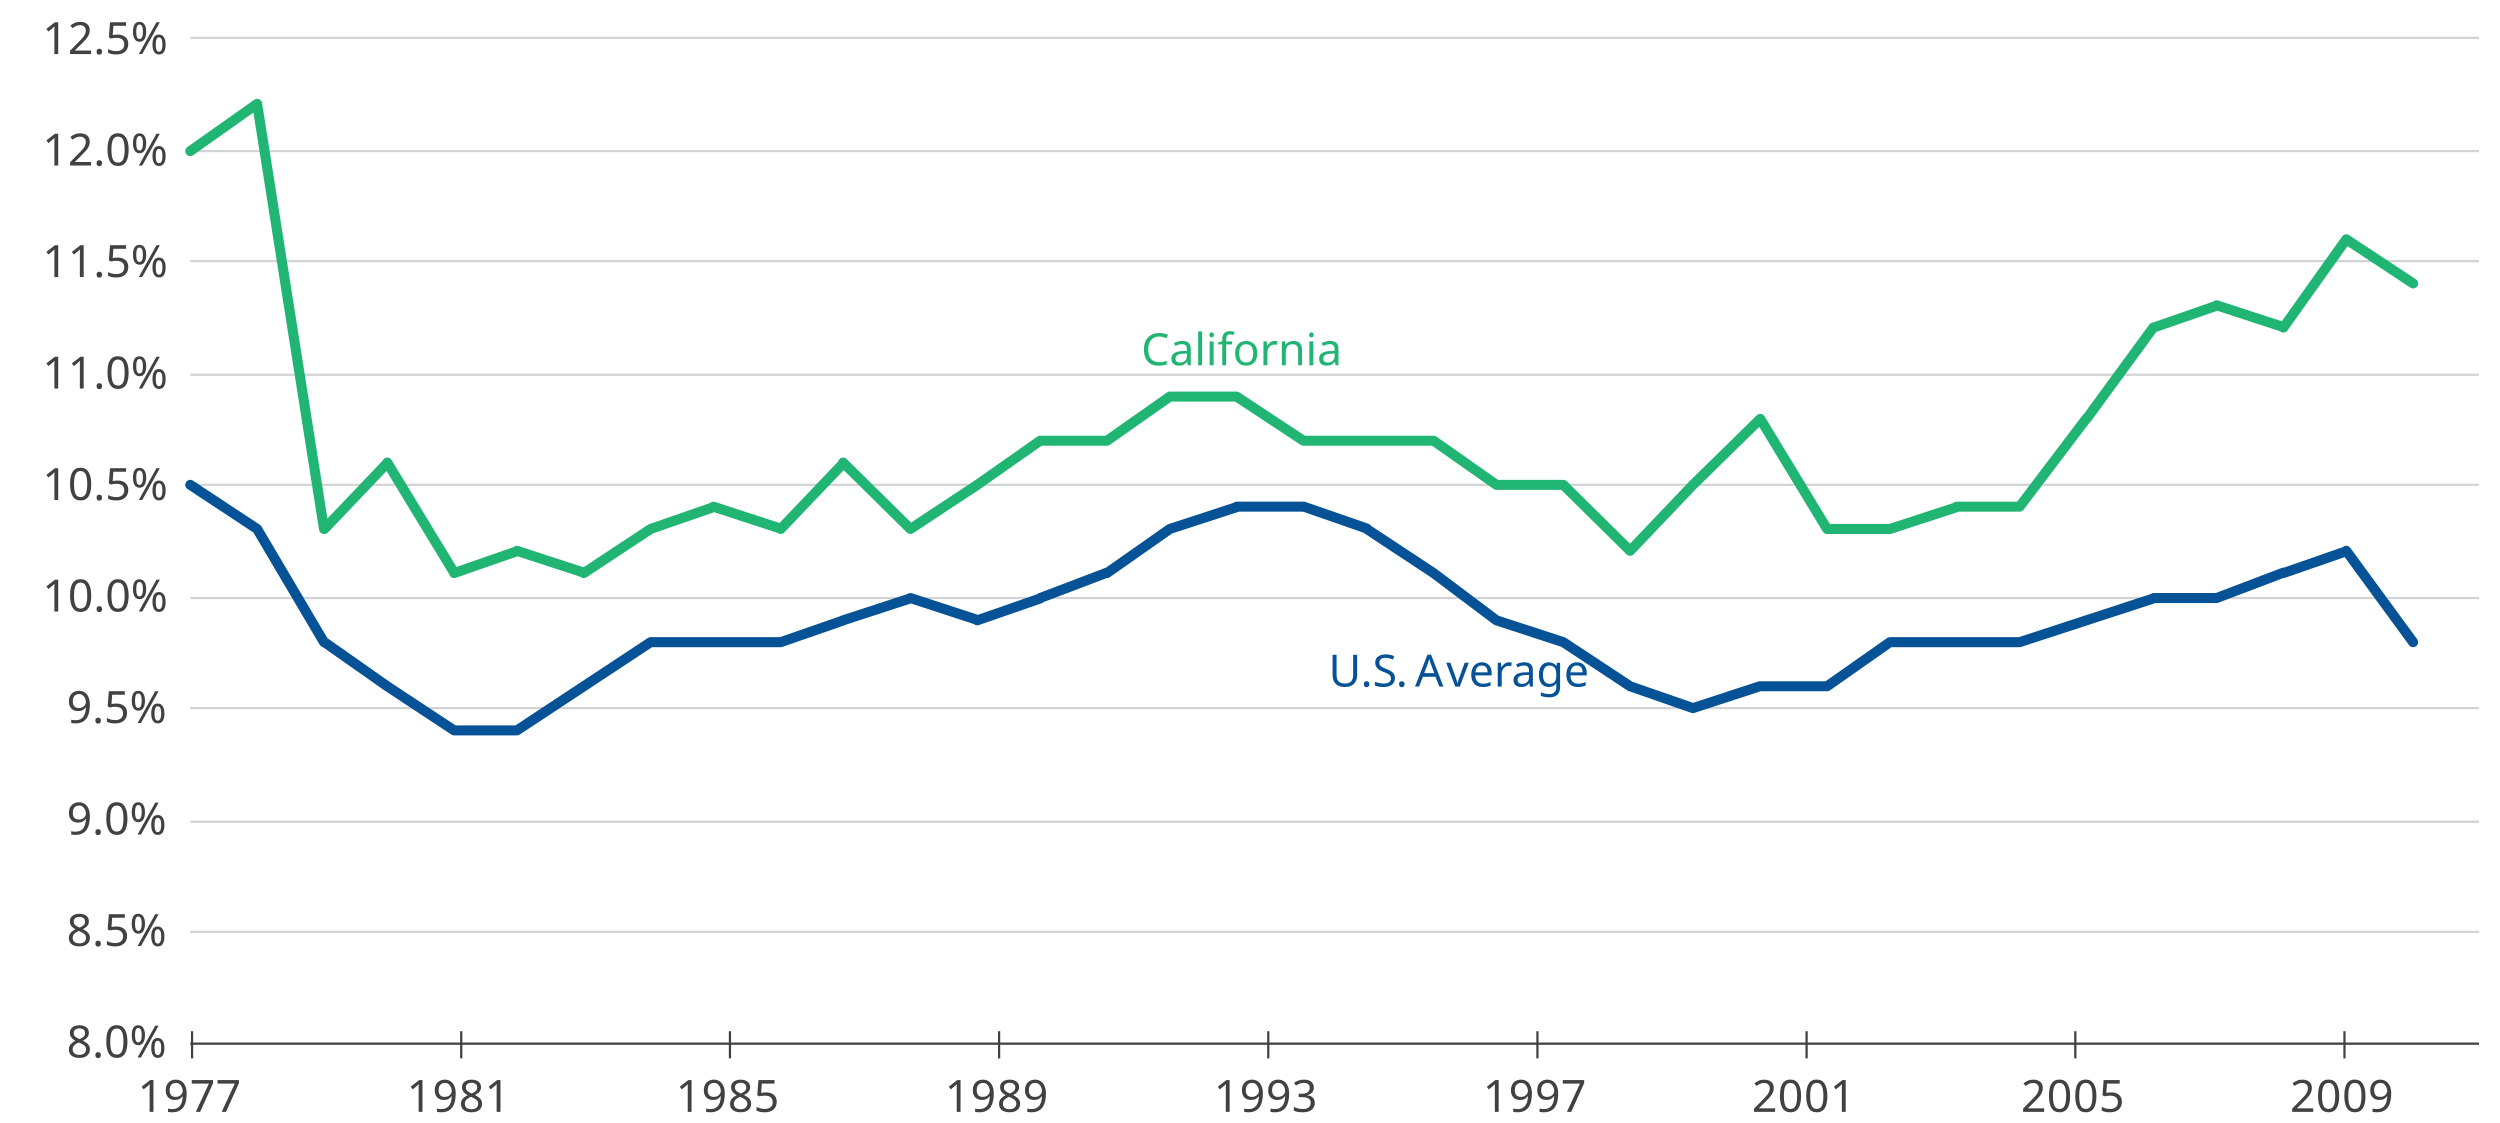
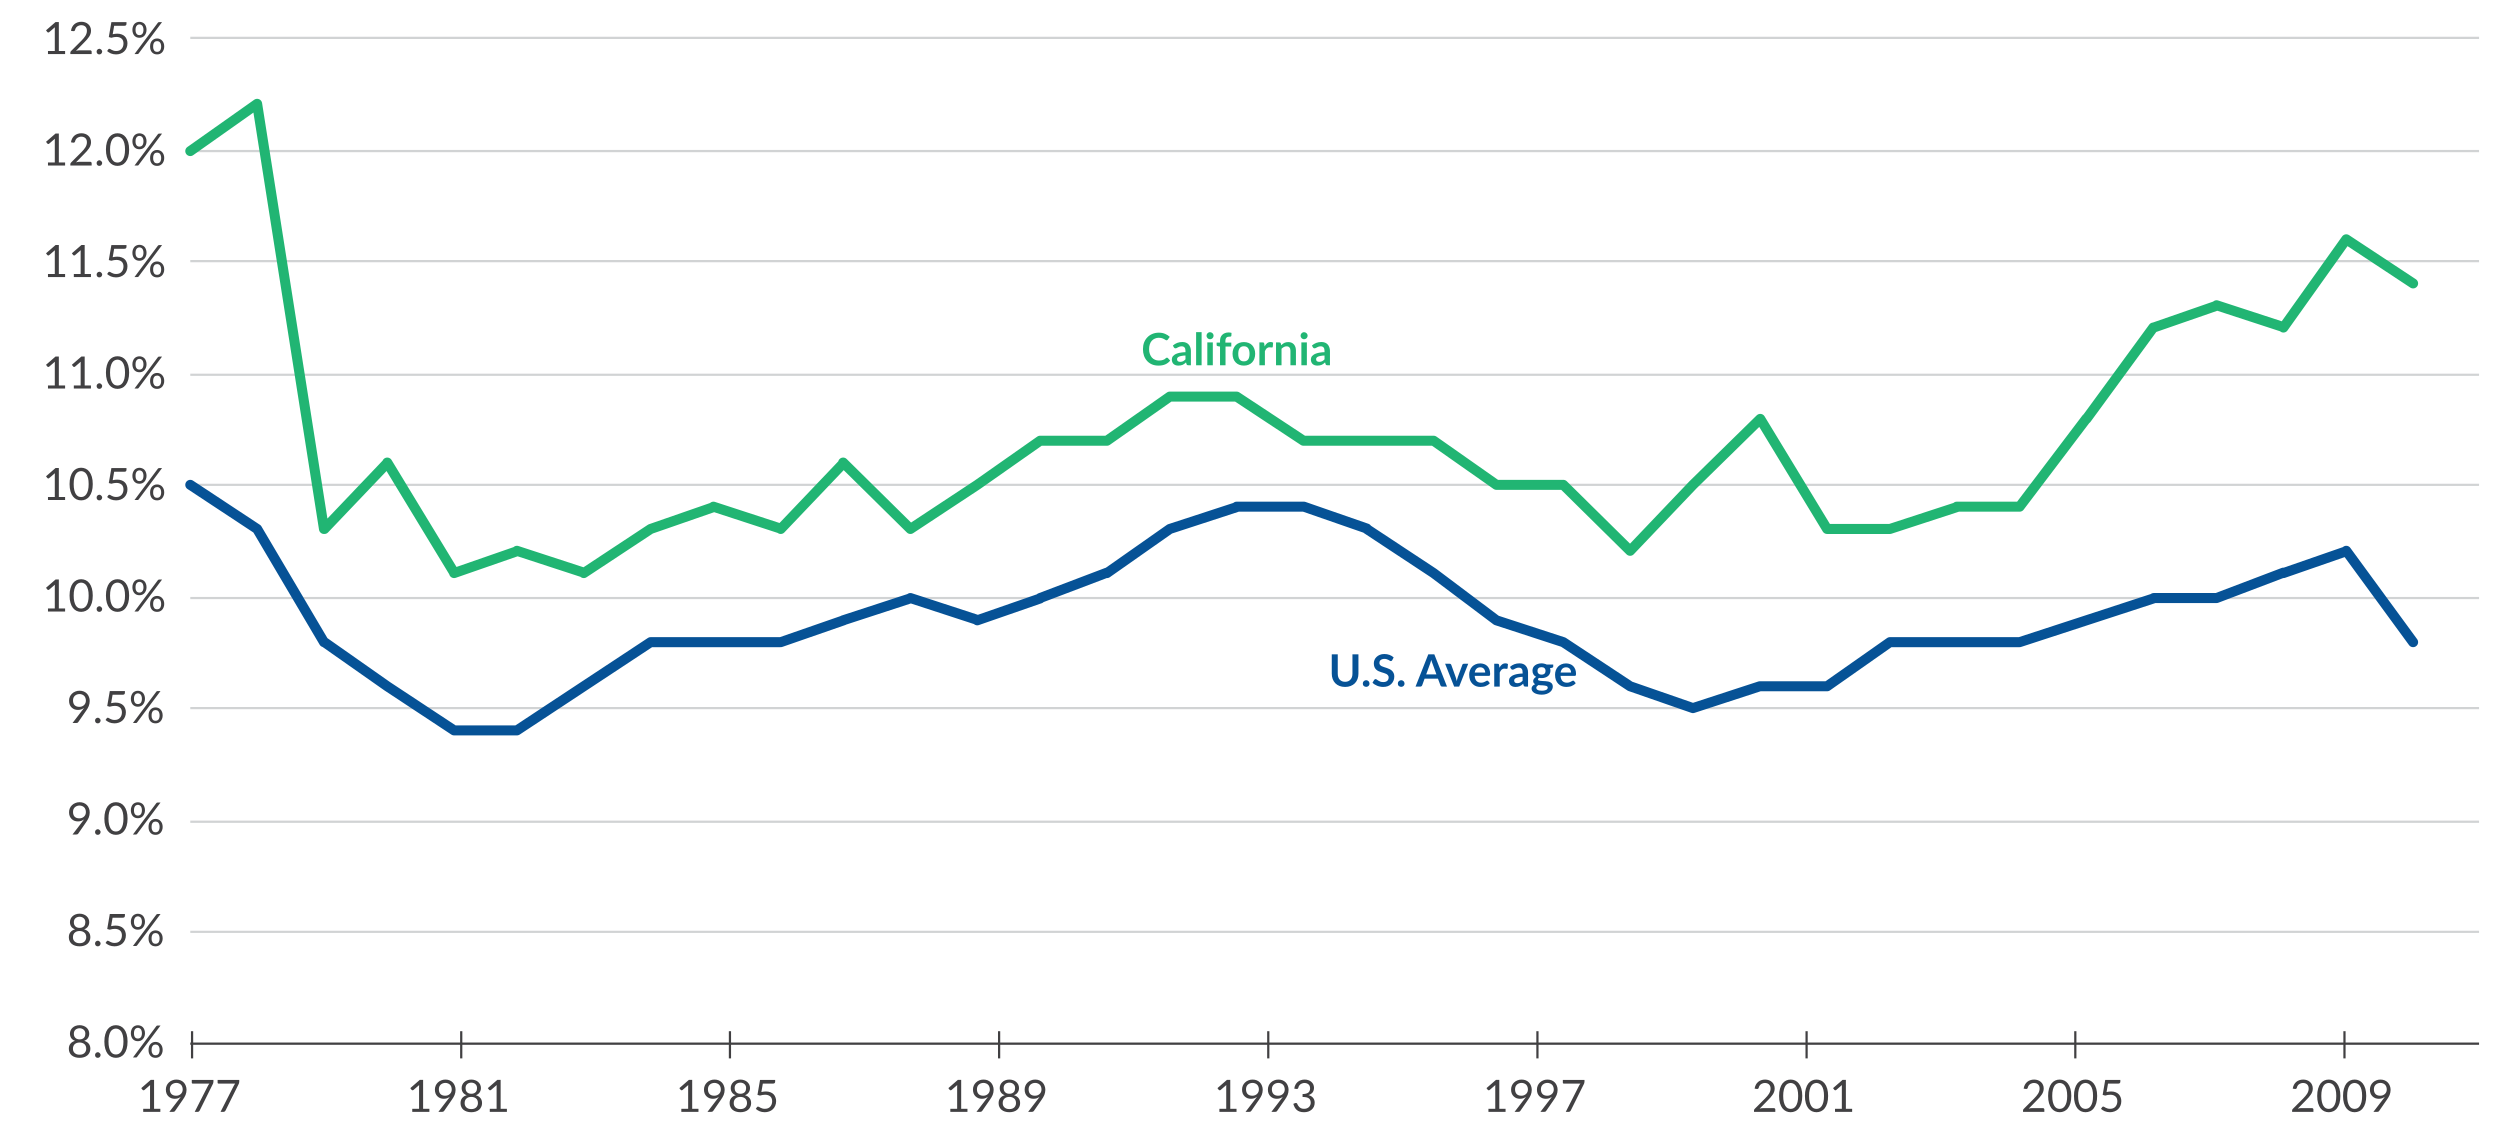
- <svg xmlns="http://www.w3.org/2000/svg" version="1.1" id="Layer_1" x="0px" y="0px" viewBox="0 0 561 252" style="enable-background:new 0 0 561 252;" xml:space="preserve">
-   <style type="text/css">
- 	.st0{fill:none;stroke:#D1D3D4;stroke-width:0.5;stroke-linejoin:round;stroke-miterlimit:10;}
- 	.st1{fill:none;stroke:#414042;stroke-width:0.5;stroke-linejoin:round;stroke-miterlimit:10;}
- 	.st2{fill:#B5B5B5;stroke:#065296;stroke-width:2.25;stroke-linecap:round;stroke-linejoin:round;stroke-miterlimit:10;}
- 	.st3{fill:none;stroke:#21B573;stroke-width:2.25;stroke-linecap:round;stroke-linejoin:round;stroke-miterlimit:10;}
- 	.st4{fill:#414042;}
- 	.st5{font-family:'Lato-Regular';}
- 	.st6{font-size:10px;}
- 	.st7{fill:#065296;}
- 	.st8{font-family:'Lato-Heavy';}
- 	.st9{fill:#21B573;}
- </style>
-   <path class="st0" d="M42.7,8.5h513.6 M42.7,33.9h513.6 M42.7,58.6h513.6 M42.7,84.1h513.6 M42.7,108.8h513.6 M42.7,134.2h513.6   M42.7,158.9h513.6 M42.7,184.4h513.6 M42.7,209.1h513.6" />
-   <line class="st1" x1="42.7" y1="234.2" x2="556.3" y2="234.2" />
-   <path class="st2" d="M526.5,123.6l15,20.5 M512.4,128.6l14.1-4.9 M497.4,134.2l15-5.7 M483.3,134.2h14.1 M468.2,139.2l15-4.9   M453.2,144.1l15-4.9 M439.1,144.1h14.1 M424.1,144.1h15 M410,154l14.1-9.9 M395,154h15 M379.9,158.9l15-4.9 M365.8,154l14.1,4.9   M350.8,144.1l15,9.9 M335.8,139.2l15,4.9 M321.7,128.6l14.1,10.6 M306.7,118.7l15,9.9 M292.6,113.7l14.1,4.9 M277.5,113.7h15   M262.5,118.7l15-4.9 M248.4,128.6l14.1-9.9 M233.4,134.2l15-5.7 M219.3,139.2l14.1-4.9 M204.3,134.2l15,4.9 M189.2,139.2l15-4.9   M175.2,144.1l14.1-4.9 M160.1,144.1h15 M146,144.1h14.1 M131,154l15-9.9 M116,163.9l15-9.9 M101.9,163.9H116 M86.9,154l15,9.9   M72.8,144.1l14.1,9.9 M57.7,118.7l15,25.4 M42.7,108.8l15,9.9" />
-   <path class="st3" d="M526.5,53.7l15,9.9 M512.4,73.5l14.1-19.8 M497.4,68.5l15,4.9 M483.3,73.5l14.1-4.9 M468.2,94l15-20.5   M453.2,113.7l15-19.8 M439.1,113.7h14.1 M424.1,118.7l15-4.9 M410,118.7h14.1 M395,94l15,24.7 M379.9,108.8L395,94 M365.8,123.6  l14.1-14.8 M350.8,108.8l15,14.8 M335.8,108.8h15 M321.7,98.9l14.1,9.9 M306.7,98.9h15 M292.6,98.9h14.1 M277.5,89l15,9.9 M262.5,89  h15 M248.4,98.9l14.1-9.9 M233.4,98.9h15 M219.3,108.8l14.1-9.9 M204.3,118.7l15-9.9 M189.2,103.8l15,14.8 M175.2,118.7l14.1-14.8   M160.1,113.7l15,4.9 M146,118.7l14.1-4.9 M131,128.6l15-9.9 M116,123.6l15,4.9 M101.9,128.6l14.1-4.9 M86.9,103.8l15,24.7   M72.8,118.7l14.1-14.8 M57.7,23.3l15,95.4 M42.7,33.9l15-10.6" />
-   <text transform="matrix(1 0 0 1 14.9629 237.2999)" class="st4 st5 st6">8.0% </text>
-   <text transform="matrix(1 0 0 1 14.9629 212.2811)" class="st4 st5 st6">8.5% </text>
-   <text transform="matrix(1 0 0 1 14.9629 187.2624)" class="st4 st5 st6">9.0% </text>
-   <text transform="matrix(1 0 0 1 14.9629 162.2437)" class="st4 st5 st6">9.5% </text>
-   <text transform="matrix(1 0 0 1 9.5146 137.2249)" class="st4 st5 st6">10.0%</text>
-   <text transform="matrix(1 0 0 1 9.5146 112.2067)" class="st4 st5 st6">10.5% </text>
-   <text transform="matrix(1 0 0 1 9.5146 87.188)" class="st4 st5 st6">11.0% </text>
-   <text transform="matrix(1 0 0 1 9.5146 62.1698)" class="st4 st5 st6">11.5% </text>
-   <text transform="matrix(1 0 0 1 9.5146 37.151)" class="st4 st5 st6">12.0% </text>
-   <text transform="matrix(1 0 0 1 9.5146 12.1325)" class="st4 st5 st6">12.5% </text>
-   <text transform="matrix(1 0 0 1 298.1313 154.0723)">
-     <tspan x="0" y="0" class="st7 st8 st6">U</tspan>
-     <tspan x="7.2" y="0" class="st7 st8 st6">.S</tspan>
-     <tspan x="15.1" y="0" class="st7 st8 st6">.</tspan>
-     <tspan x="17.2" y="0" class="st7 st8 st6"> </tspan>
-     <tspan x="19.4" y="0" class="st7 st8 st6">A</tspan>
-     <tspan x="26.4" y="0" class="st7 st8 st6">verage </tspan>
+ <svg xmlns="http://www.w3.org/2000/svg" id="Layer_1" viewBox="0 0 561 252">
+   <style>.st0{fill:none;stroke:#D1D3D4;stroke-width:0.5;stroke-linejoin:round;stroke-miterlimit:10;} .st1{fill:none;stroke:#414042;stroke-width:0.5;stroke-linejoin:round;stroke-miterlimit:10;} .st2{fill:#B5B5B5;stroke:#065296;stroke-width:2.25;stroke-linecap:round;stroke-linejoin:round;stroke-miterlimit:10;} .st3{fill:none;stroke:#21B573;stroke-width:2.25;stroke-linecap:round;stroke-linejoin:round;stroke-miterlimit:10;} .st4{fill:#414042;} .st5{font-family:'Lato';font-weight:400;} .st6{font-size:10px;} .st7{fill:#065296;} .st8{font-family:'Lato';font-weight:700;} .st9{fill:#21B573;}</style>
+   <path class="st0" d="M42.7 8.5h513.6M42.7 33.9h513.6M42.7 58.6h513.6M42.7 84.1h513.6M42.7 108.8h513.6M42.7 134.2h513.6M42.7 158.9h513.6M42.7 184.4h513.6M42.7 209.1h513.6" />
+   <path class="st1" d="M42.7 234.2h513.6" />
+   <path class="st2" d="M526.5 123.6l15 20.5m-29.1-15.5l14.1-4.9m-29.1 10.5l15-5.7m-29.1 5.7h14.1m-29.2 5l15-4.9m-30 9.8l15-4.9m-29.1 4.9h14.1m-29.1 0h15M410 154l14.1-9.9M395 154h15m-30.1 4.9l15-4.9m-29.1 0l14.1 4.9m-29.1-14.8l15 9.9m-30-14.8l15 4.9m-29.1-15.5l14.1 10.6m-29.1-20.5l15 9.9m-29.1-14.9l14.1 4.9m-29.2-4.9h15m-30 5l15-4.9m-29.1 14.8l14.1-9.9m-29.1 15.5l15-5.7m-29.1 10.7l14.1-4.9m-29.1-.1l15 4.9m-30.1.1l15-4.9m-29 9.8l14.1-4.9m-29.2 4.9h15m-29.1 0h14.1M131 154l15-9.9m-30 19.8l15-9.9m-29.1 9.9H116M86.9 154l15 9.9m-29.1-19.8l14.1 9.9m-29.2-35.3l15 25.4m-30-35.3l15 9.9" />
+   <path class="st3" d="M526.5 53.7l15 9.9m-29.1 9.9l14.1-19.8m-29.1 14.8l15 4.9m-29.1.1l14.1-4.9M468.2 94l15-20.5m-30 40.2l15-19.8m-29.1 19.8h14.1m-29.1 5l15-4.9m-29.1 4.9h14.1M395 94l15 24.7m-30.1-9.9L395 94m-29.2 29.6l14.1-14.8m-29.1 0l15 14.8m-30-14.8h15m-29.1-9.9l14.1 9.9m-29.1-9.9h15m-29.1 0h14.1M277.5 89l15 9.9m-30-9.9h15m-29.1 9.9l14.1-9.9m-29.1 9.9h15m-29.1 9.9l14.1-9.9m-29.1 19.8l15-9.9m-30.1-5l15 14.8m-29 .1l14.1-14.8m-29.2 9.8l15 4.9m-29.1.1l14.1-4.9M131 128.6l15-9.9m-30 4.9l15 4.9m-29.1.1l14.1-4.9m-29.1-19.9l15 24.7m-29.1-9.8l14.1-14.8M57.7 23.3l15 95.4m-30-84.8l15-10.6" />
+   <text transform="translate(14.963 237.3)" class="st4 st5 st6">8.0%</text>
+   <text transform="translate(14.963 212.28)" class="st4 st5 st6">8.5%</text>
+   <text transform="translate(14.963 187.262)" class="st4 st5 st6">9.0%</text>
+   <text transform="translate(14.963 162.244)" class="st4 st5 st6">9.5%</text>
+   <text transform="translate(9.515 137.225)" class="st4 st5 st6">10.0%</text>
+   <text transform="translate(9.515 112.207)" class="st4 st5 st6">10.5%</text>
+   <text transform="translate(9.515 87.188)" class="st4 st5 st6">11.0%</text>
+   <text transform="translate(9.515 62.17)" class="st4 st5 st6">11.5%</text>
+   <text transform="translate(9.515 37.15)" class="st4 st5 st6">12.0%</text>
+   <text transform="translate(9.515 12.133)" class="st4 st5 st6">12.5%</text>
+   <text transform="translate(298.13 154.072)">
+     <tspan x="0" y="0" class="st7 st8 st6">U.S. Average</tspan>
  </text>
-   <text transform="matrix(1 0 0 1 256.0889 81.9639)" class="st9 st8 st6">California</text>
-   <path class="st1" d="M43.1,231.4v6.1 M103.5,231.4v6.1 M163.8,231.4v6.1 M224.2,231.4v6.1 M284.6,231.4v6.1 M345,231.4v6.1   M405.4,231.4v6.1 M465.7,231.4v6.1 M526.1,231.4v6.1" />
-   <g>
-     <text transform="matrix(1 0 0 1 30.8859 249.5039)">
-       <tspan x="0" y="0" class="st4 st5 st6">1</tspan>
-       <tspan x="5.8" y="0" class="st4 st5 st6">9</tspan>
-       <tspan x="11.7" y="0" class="st4 st5 st6">7</tspan>
-       <tspan x="17.5" y="0" class="st4 st5 st6">7</tspan>
-     </text>
-   </g>
-   <g>
-     <text transform="matrix(1 0 0 1 91.258 249.5039)">
-       <tspan x="0" y="0" class="st4 st5 st6">1</tspan>
-       <tspan x="5.8" y="0" class="st4 st5 st6">9</tspan>
-       <tspan x="11.7" y="0" class="st4 st5 st6">8</tspan>
-       <tspan x="17.5" y="0" class="st4 st5 st6">1</tspan>
-     </text>
-   </g>
-   <g>
-     <text transform="matrix(1 0 0 1 151.6388 249.5039)">
-       <tspan x="0" y="0" class="st4 st5 st6">1</tspan>
-       <tspan x="5.8" y="0" class="st4 st5 st6">9</tspan>
-       <tspan x="11.7" y="0" class="st4 st5 st6">8</tspan>
-       <tspan x="17.5" y="0" class="st4 st5 st6">5</tspan>
-     </text>
-   </g>
-   <g>
-     <text transform="matrix(1 0 0 1 212.0021 249.5039)">
-       <tspan x="0" y="0" class="st4 st5 st6">1</tspan>
-       <tspan x="5.8" y="0" class="st4 st5 st6">9</tspan>
-       <tspan x="11.7" y="0" class="st4 st5 st6">8</tspan>
-       <tspan x="17.5" y="0" class="st4 st5 st6">9</tspan>
-     </text>
-   </g>
-   <g>
-     <text transform="matrix(1 0 0 1 272.383 249.5039)">
-       <tspan x="0" y="0" class="st4 st5 st6">1</tspan>
-       <tspan x="5.8" y="0" class="st4 st5 st6">9</tspan>
-       <tspan x="11.7" y="0" class="st4 st5 st6">9</tspan>
-       <tspan x="17.5" y="0" class="st4 st5 st6">3</tspan>
-     </text>
-   </g>
-   <g>
-     <text transform="matrix(1 0 0 1 332.7555 249.5039)">
-       <tspan x="0" y="0" class="st4 st5 st6">1</tspan>
-       <tspan x="5.8" y="0" class="st4 st5 st6">9</tspan>
-       <tspan x="11.7" y="0" class="st4 st5 st6">9</tspan>
-       <tspan x="17.5" y="0" class="st4 st5 st6">7</tspan>
-     </text>
-   </g>
-   <g>
-     <text transform="matrix(1 0 0 1 393.1276 249.5039)">
-       <tspan x="0" y="0" class="st4 st5 st6">2</tspan>
-       <tspan x="5.8" y="0" class="st4 st5 st6">0</tspan>
-       <tspan x="11.7" y="0" class="st4 st5 st6">0</tspan>
-       <tspan x="17.5" y="0" class="st4 st5 st6">1</tspan>
-     </text>
-   </g>
-   <g>
-     <text transform="matrix(1 0 0 1 453.4997 249.5039)">
-       <tspan x="0" y="0" class="st4 st5 st6">2</tspan>
-       <tspan x="5.8" y="0" class="st4 st5 st6">0</tspan>
-       <tspan x="11.7" y="0" class="st4 st5 st6">0</tspan>
-       <tspan x="17.5" y="0" class="st4 st5 st6">5</tspan>
-     </text>
-   </g>
-   <g>
-     <text transform="matrix(1 0 0 1 513.8806 249.5039)">
-       <tspan x="0" y="0" class="st4 st5 st6">2</tspan>
-       <tspan x="5.8" y="0" class="st4 st5 st6">0</tspan>
-       <tspan x="11.7" y="0" class="st4 st5 st6">0</tspan>
-       <tspan x="17.5" y="0" class="st4 st5 st6">9</tspan>
-     </text>
-   </g>
+   <text transform="translate(256.09 81.964)" class="st9 st8 st6">California</text>
+   <path class="st1" d="M43.1 231.4v6.1m60.4-6.1v6.1m60.3-6.1v6.1m60.4-6.1v6.1m60.4-6.1v6.1m60.4-6.1v6.1m60.4-6.1v6.1m60.3-6.1v6.1m60.4-6.1v6.1" />
+   <text transform="translate(30.886 249.504)">
+     <tspan x="0" y="0" class="st4 st5 st6">1977</tspan>
+   </text>
+   <text transform="translate(91.258 249.504)">
+     <tspan x="0" y="0" class="st4 st5 st6">1981</tspan>
+   </text>
+   <text transform="translate(151.64 249.504)">
+     <tspan x="0" y="0" class="st4 st5 st6">1985</tspan>
+   </text>
+   <text transform="translate(212.002 249.504)">
+     <tspan x="0" y="0" class="st4 st5 st6">1989</tspan>
+   </text>
+   <text transform="translate(272.383 249.504)">
+     <tspan x="0" y="0" class="st4 st5 st6">1993</tspan>
+   </text>
+   <text transform="translate(332.755 249.504)">
+     <tspan x="0" y="0" class="st4 st5 st6">1997</tspan>
+   </text>
+   <text transform="translate(393.128 249.504)">
+     <tspan x="0" y="0" class="st4 st5 st6">2001</tspan>
+   </text>
+   <text transform="translate(453.5 249.504)">
+     <tspan x="0" y="0" class="st4 st5 st6">2005</tspan>
+   </text>
+   <text transform="translate(513.88 249.504)">
+     <tspan x="0" y="0" class="st4 st5 st6">2009</tspan>
+   </text>
</svg>
